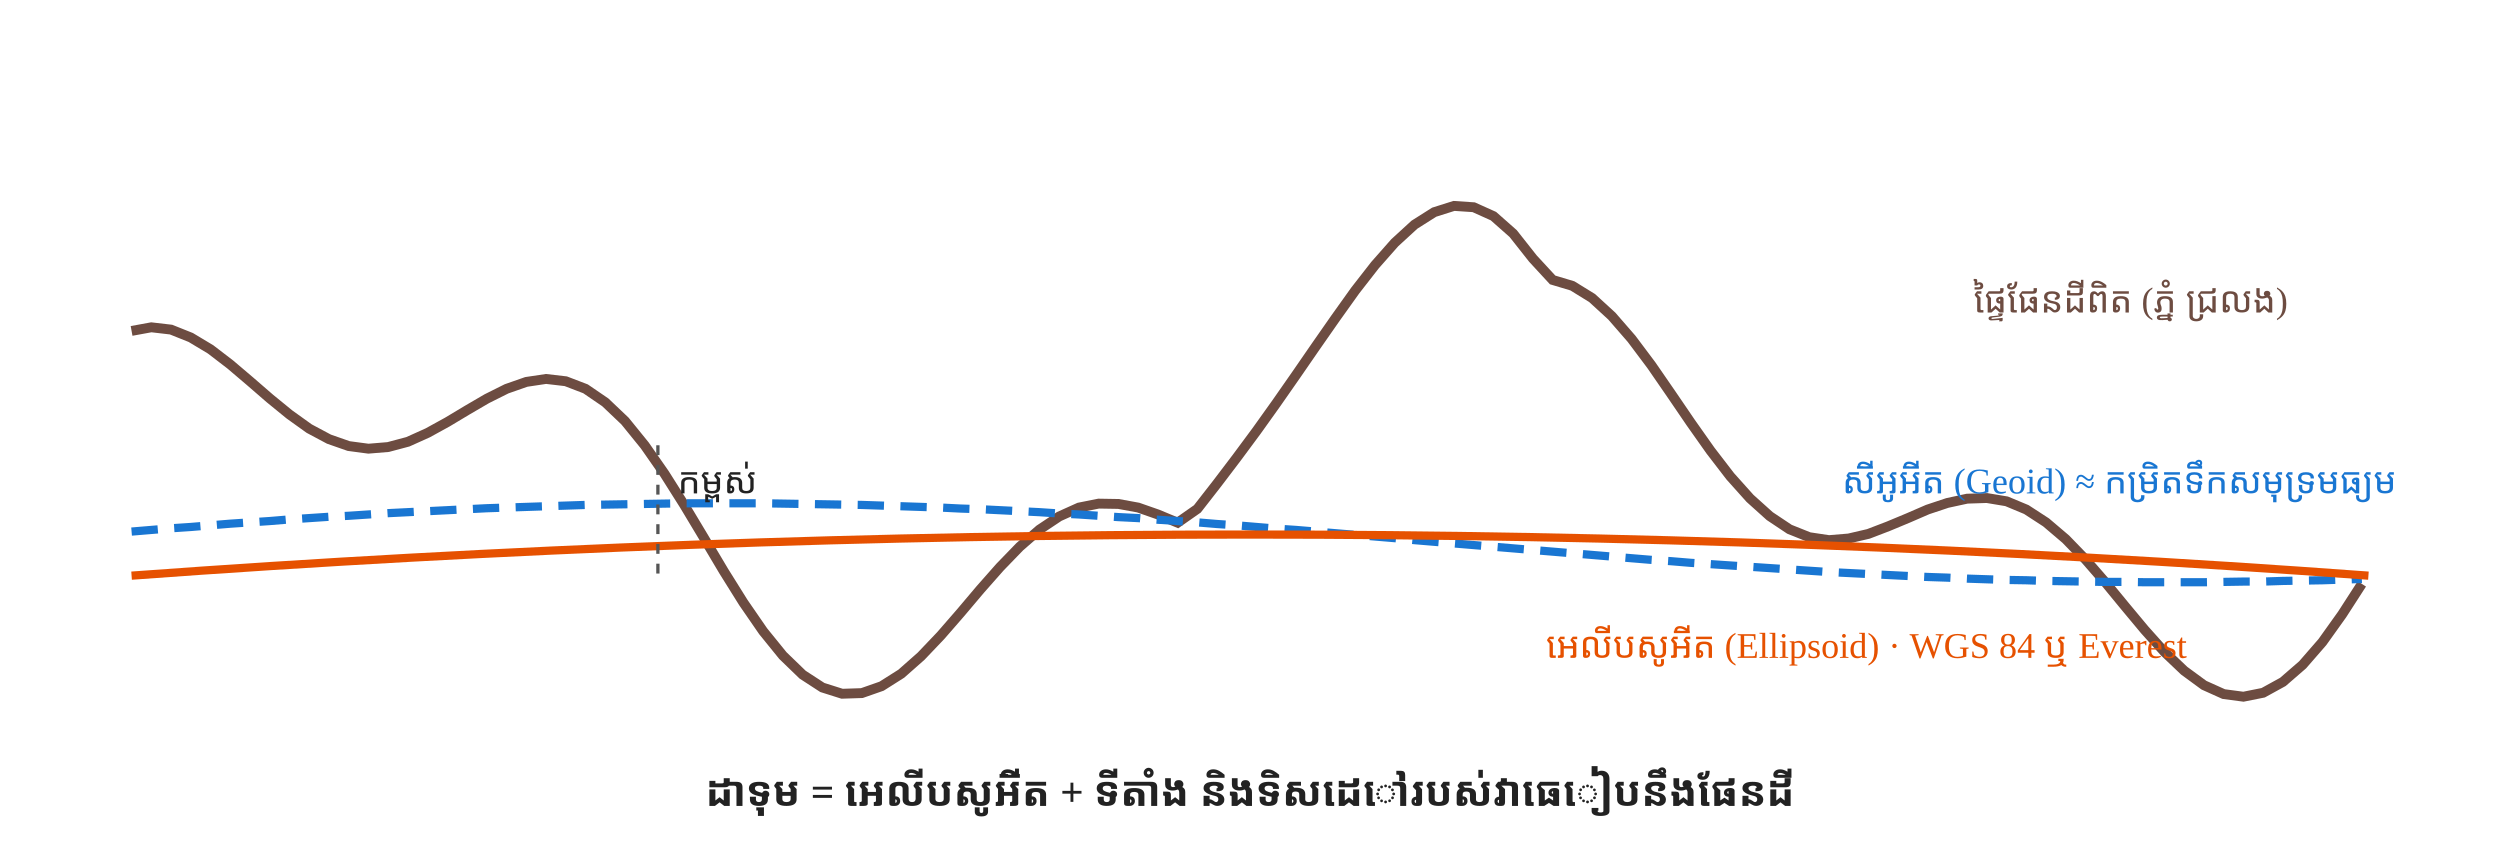
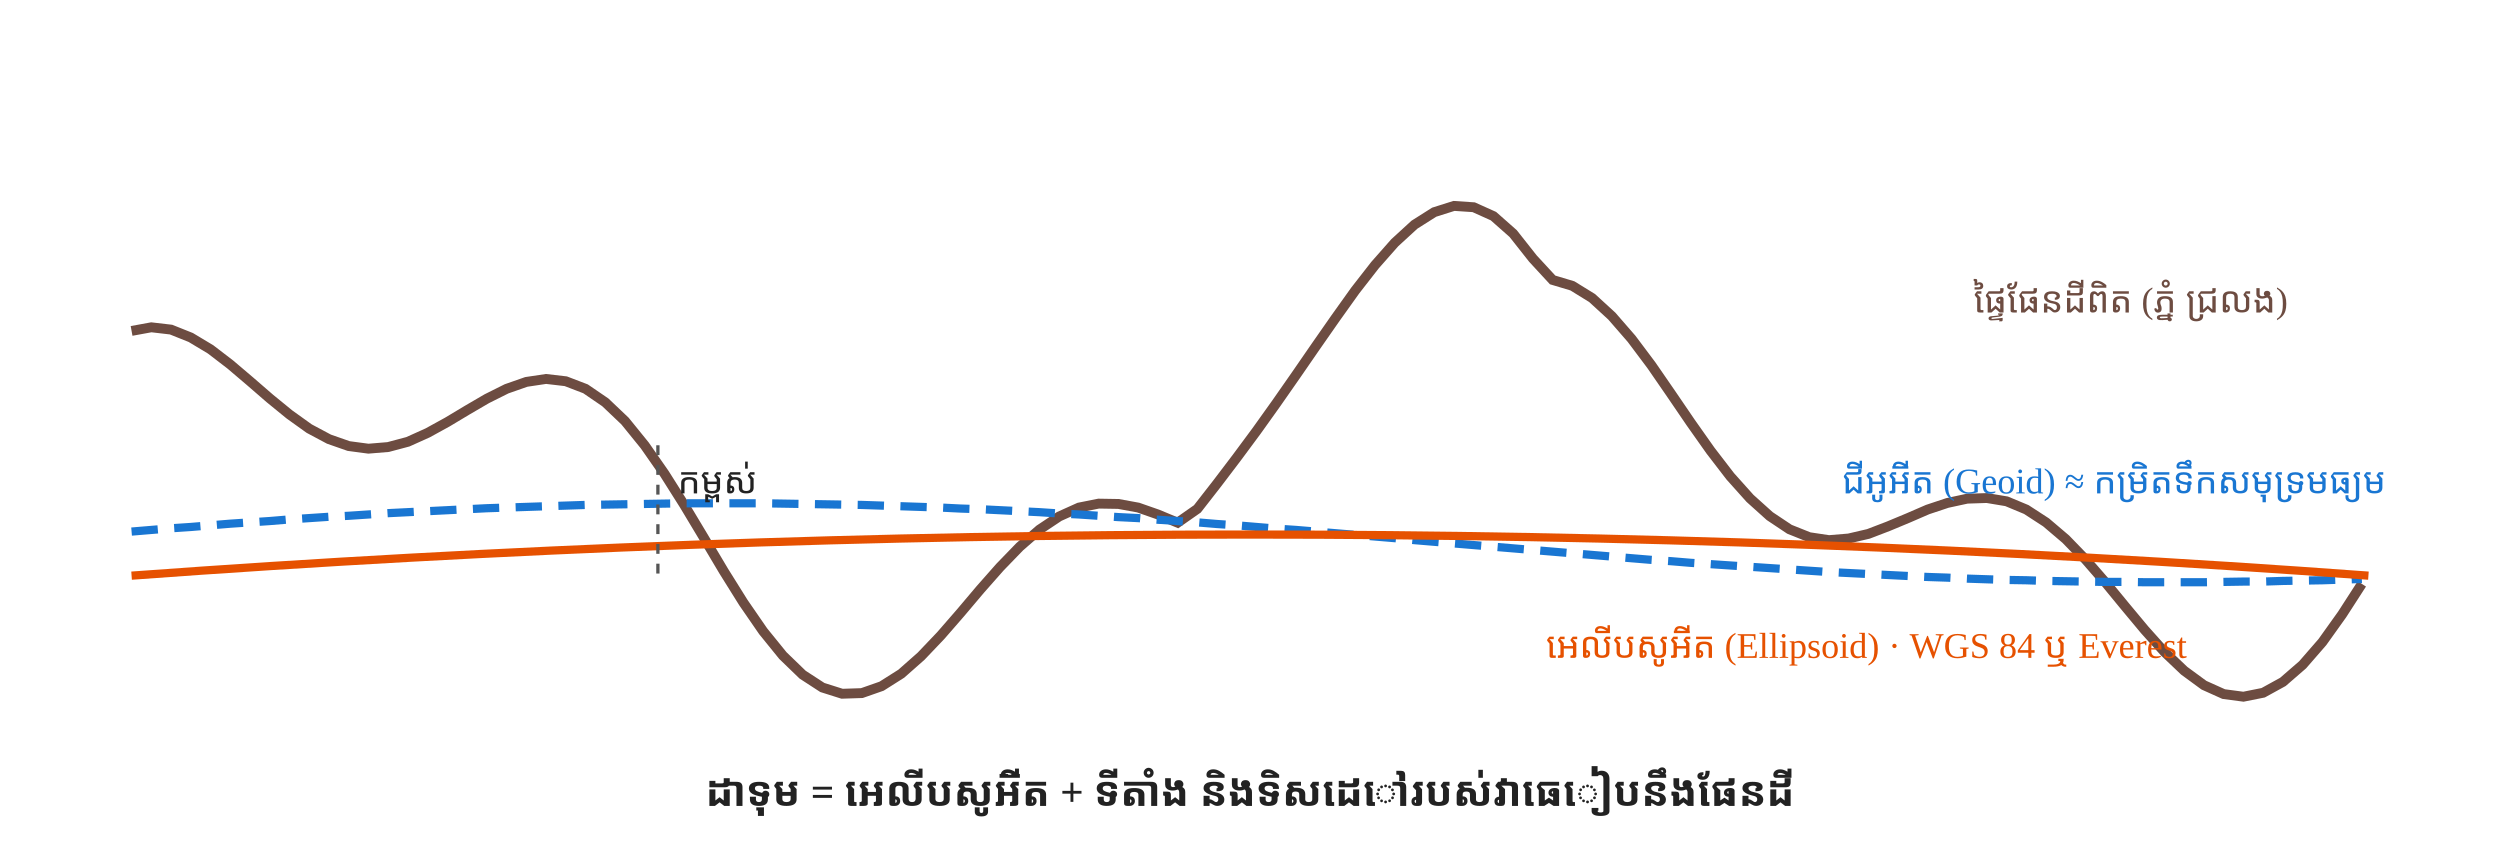
<svg xmlns="http://www.w3.org/2000/svg" viewBox="0 0 760 260" role="img" class="km-fig">
  <style>.km-fig{width:100%;height:auto}.km-fig text{font-family:var(--km-stack,'Battambang',sans-serif);fill:var(--md-default-fg-color,#222)}.km-t{font-size:15px;font-weight:700}.km-s{font-size:12.5px}.km-xs{font-size:11px}.km-box{fill:none;stroke:var(--md-default-fg-color--lighter,#bbb);stroke-width:1.5}.km-hdr{fill:var(--md-primary-fg-color,#00897b);opacity:.14}.km-line{stroke:var(--md-primary-fg-color,#00897b);stroke-width:1.4;stroke-dasharray:4 3;fill:none}.km-pt{fill:var(--md-primary-fg-color,#00897b)}.km-land{fill:var(--md-default-fg-color--lightest,#eee)}.km-arr{stroke:var(--md-default-fg-color--light,#666);stroke-width:1.6;fill:none;marker-end:url(#ah)}.km-ok{fill:#2e7d32}.km-bad{fill:#c62828}.km-mono{font-family:monospace!important;font-size:11.5px}</style>
  <defs>
    <marker id="ah" viewBox="0 0 10 10" refX="9" refY="5" markerWidth="7" markerHeight="7" orient="auto-start-reverse">
      <path d="M0 0L10 5L0 10z" fill="#777" />
    </marker>
  </defs>
  <path d="M40 100.6 L46 99.5 L52 100.2 L58 102.6 L64 106.2 L70 110.8 L76 115.9 L82 121.1 L88 126.0 L94 130.3 L100 133.5 L106 135.6 L112 136.4 L118 135.9 L124 134.3 L130 131.6 L136 128.3 L142 124.7 L148 121.2 L154 118.2 L160 116.1 L166 115.2 L172 115.9 L178 118.2 L184 122.3 L190 128.0 L196 135.4 L202 144.0 L208 153.5 L214 163.5 L220 173.6 L226 183.2 L232 191.9 L238 199.3 L244 205.1 L250 209.0 L256 210.9 L262 210.7 L268 208.6 L274 204.8 L280 199.5 L286 193.2 L292 186.3 L298 179.2 L304 172.4 L310 166.2 L316 161.0 L322 157.0 L328 154.3 L334 153.1 L340 153.2 L346 154.3 L352 156.4 L358 158.9 L364 154.7 L370 147.0 L376 139.1 L382 131.0 L388 122.6 L394 114.0 L400 105.3 L406 96.7 L412 88.3 L418 80.6 L424 73.8 L430 68.3 L436 64.5 L442 62.6 L448 63.0 L454 65.7 L460 71.0 L466 78.6 L472 85.1 L478 86.9 L484 90.6 L490 96.1 L496 103.0 L502 111.0 L508 119.7 L514 128.5 L520 137.0 L526 144.8 L532 151.5 L538 156.9 L544 160.9 L550 163.3 L556 164.2 L562 163.7 L568 162.3 L574 160.0 L580 157.5 L586 154.9 L592 152.9 L598 151.6 L604 151.4 L610 152.4 L616 154.9 L622 158.8 L628 163.9 L634 170.1 L640 177.0 L646 184.3 L652 191.5 L658 198.2 L664 203.9 L670 208.3 L676 211.0 L682 211.8 L688 210.6 L694 207.3 L700 202.1 L706 195.2 L712 186.8 L718 177.5" fill="none" stroke="#6d4c41" stroke-width="3" opacity="1" />
  <path d="M40 161.6 L46 161.1 L52 160.6 L58 160.2 L64 159.7 L70 159.2 L76 158.8 L82 158.4 L88 157.9 L94 157.5 L100 157.1 L106 156.8 L112 156.4 L118 156.0 L124 155.7 L130 155.4 L136 155.1 L142 154.8 L148 154.5 L154 154.3 L160 154.1 L166 153.9 L172 153.7 L178 153.5 L184 153.4 L190 153.3 L196 153.2 L202 153.1 L208 153.0 L214 153.0 L220 153.0 L226 153.0 L232 153.0 L238 153.1 L244 153.2 L250 153.3 L256 153.4 L262 153.5 L268 153.7 L274 153.9 L280 154.1 L286 154.3 L292 154.6 L298 154.8 L304 155.1 L310 155.4 L316 155.7 L322 156.1 L328 156.4 L334 156.8 L340 157.2 L346 157.5 L352 158.0 L358 158.4 L364 158.8 L370 159.3 L376 159.7 L382 160.2 L388 160.7 L394 161.1 L400 161.6 L406 162.1 L412 162.6 L418 163.1 L424 163.6 L430 164.2 L436 164.7 L442 165.2 L448 165.7 L454 166.2 L460 166.7 L466 167.2 L472 167.7 L478 168.2 L484 168.7 L490 169.2 L496 169.7 L502 170.2 L508 170.6 L514 171.1 L520 171.5 L526 171.9 L532 172.3 L538 172.7 L544 173.1 L550 173.5 L556 173.9 L562 174.2 L568 174.5 L574 174.8 L580 175.1 L586 175.4 L592 175.6 L598 175.9 L604 176.1 L610 176.3 L616 176.4 L622 176.6 L628 176.7 L634 176.8 L640 176.9 L646 176.9 L652 177.0 L658 177.0 L664 177.0 L670 177.0 L676 176.9 L682 176.8 L688 176.8 L694 176.6 L700 176.5 L706 176.4 L712 176.2 L718 176.0" fill="none" stroke="#1976d2" stroke-width="2.5" opacity="1" stroke-dasharray="8 5" />
  <path d="M40 175 Q380 150 720 175" fill="none" stroke="#e65100" stroke-width="2.5" opacity="1" />
  <text class="km-xs" x="600" y="95" text-anchor="start" style="fill:#6d4c41">ផ្ទៃផែនដីពិត (ភ្នំ ជ្រលង)</text>
-   <text class="km-xs" x="560" y="150" text-anchor="start" style="fill:#1976d2">ស៊ីអូអ៊ីត (Geoid) ≈ កម្រិតទឹកសមុទ្រមធ្យម</text>
+   <text class="km-xs" x="560" y="150" text-anchor="start" style="fill:#1976d2">ជីអូអ៊ីត (Geoid) ≈ កម្រិតទឹកសមុទ្រមធ្យម</text>
  <text class="km-xs" x="470" y="200" text-anchor="start" style="fill:#e65100">អេលីបសូអ៊ីត (Ellipsoid) · WGS 84 ឬ Everest</text>
  <line class="" x1="200" y1="135.36" x2="200" y2="175" style="stroke:#555;stroke-width:1;stroke-dasharray:3 3" />
  <text class="km-xs" x="206" y="150" text-anchor="start">កម្ពស់</text>
  <text class="km-s" x="380" y="245" text-anchor="middle" font-weight="700">ដាទុម = អេលីបសូអ៊ីត + ទីតាំង និងទិសដៅរបស់វាធៀបនឹងផែនដី</text>
</svg>
